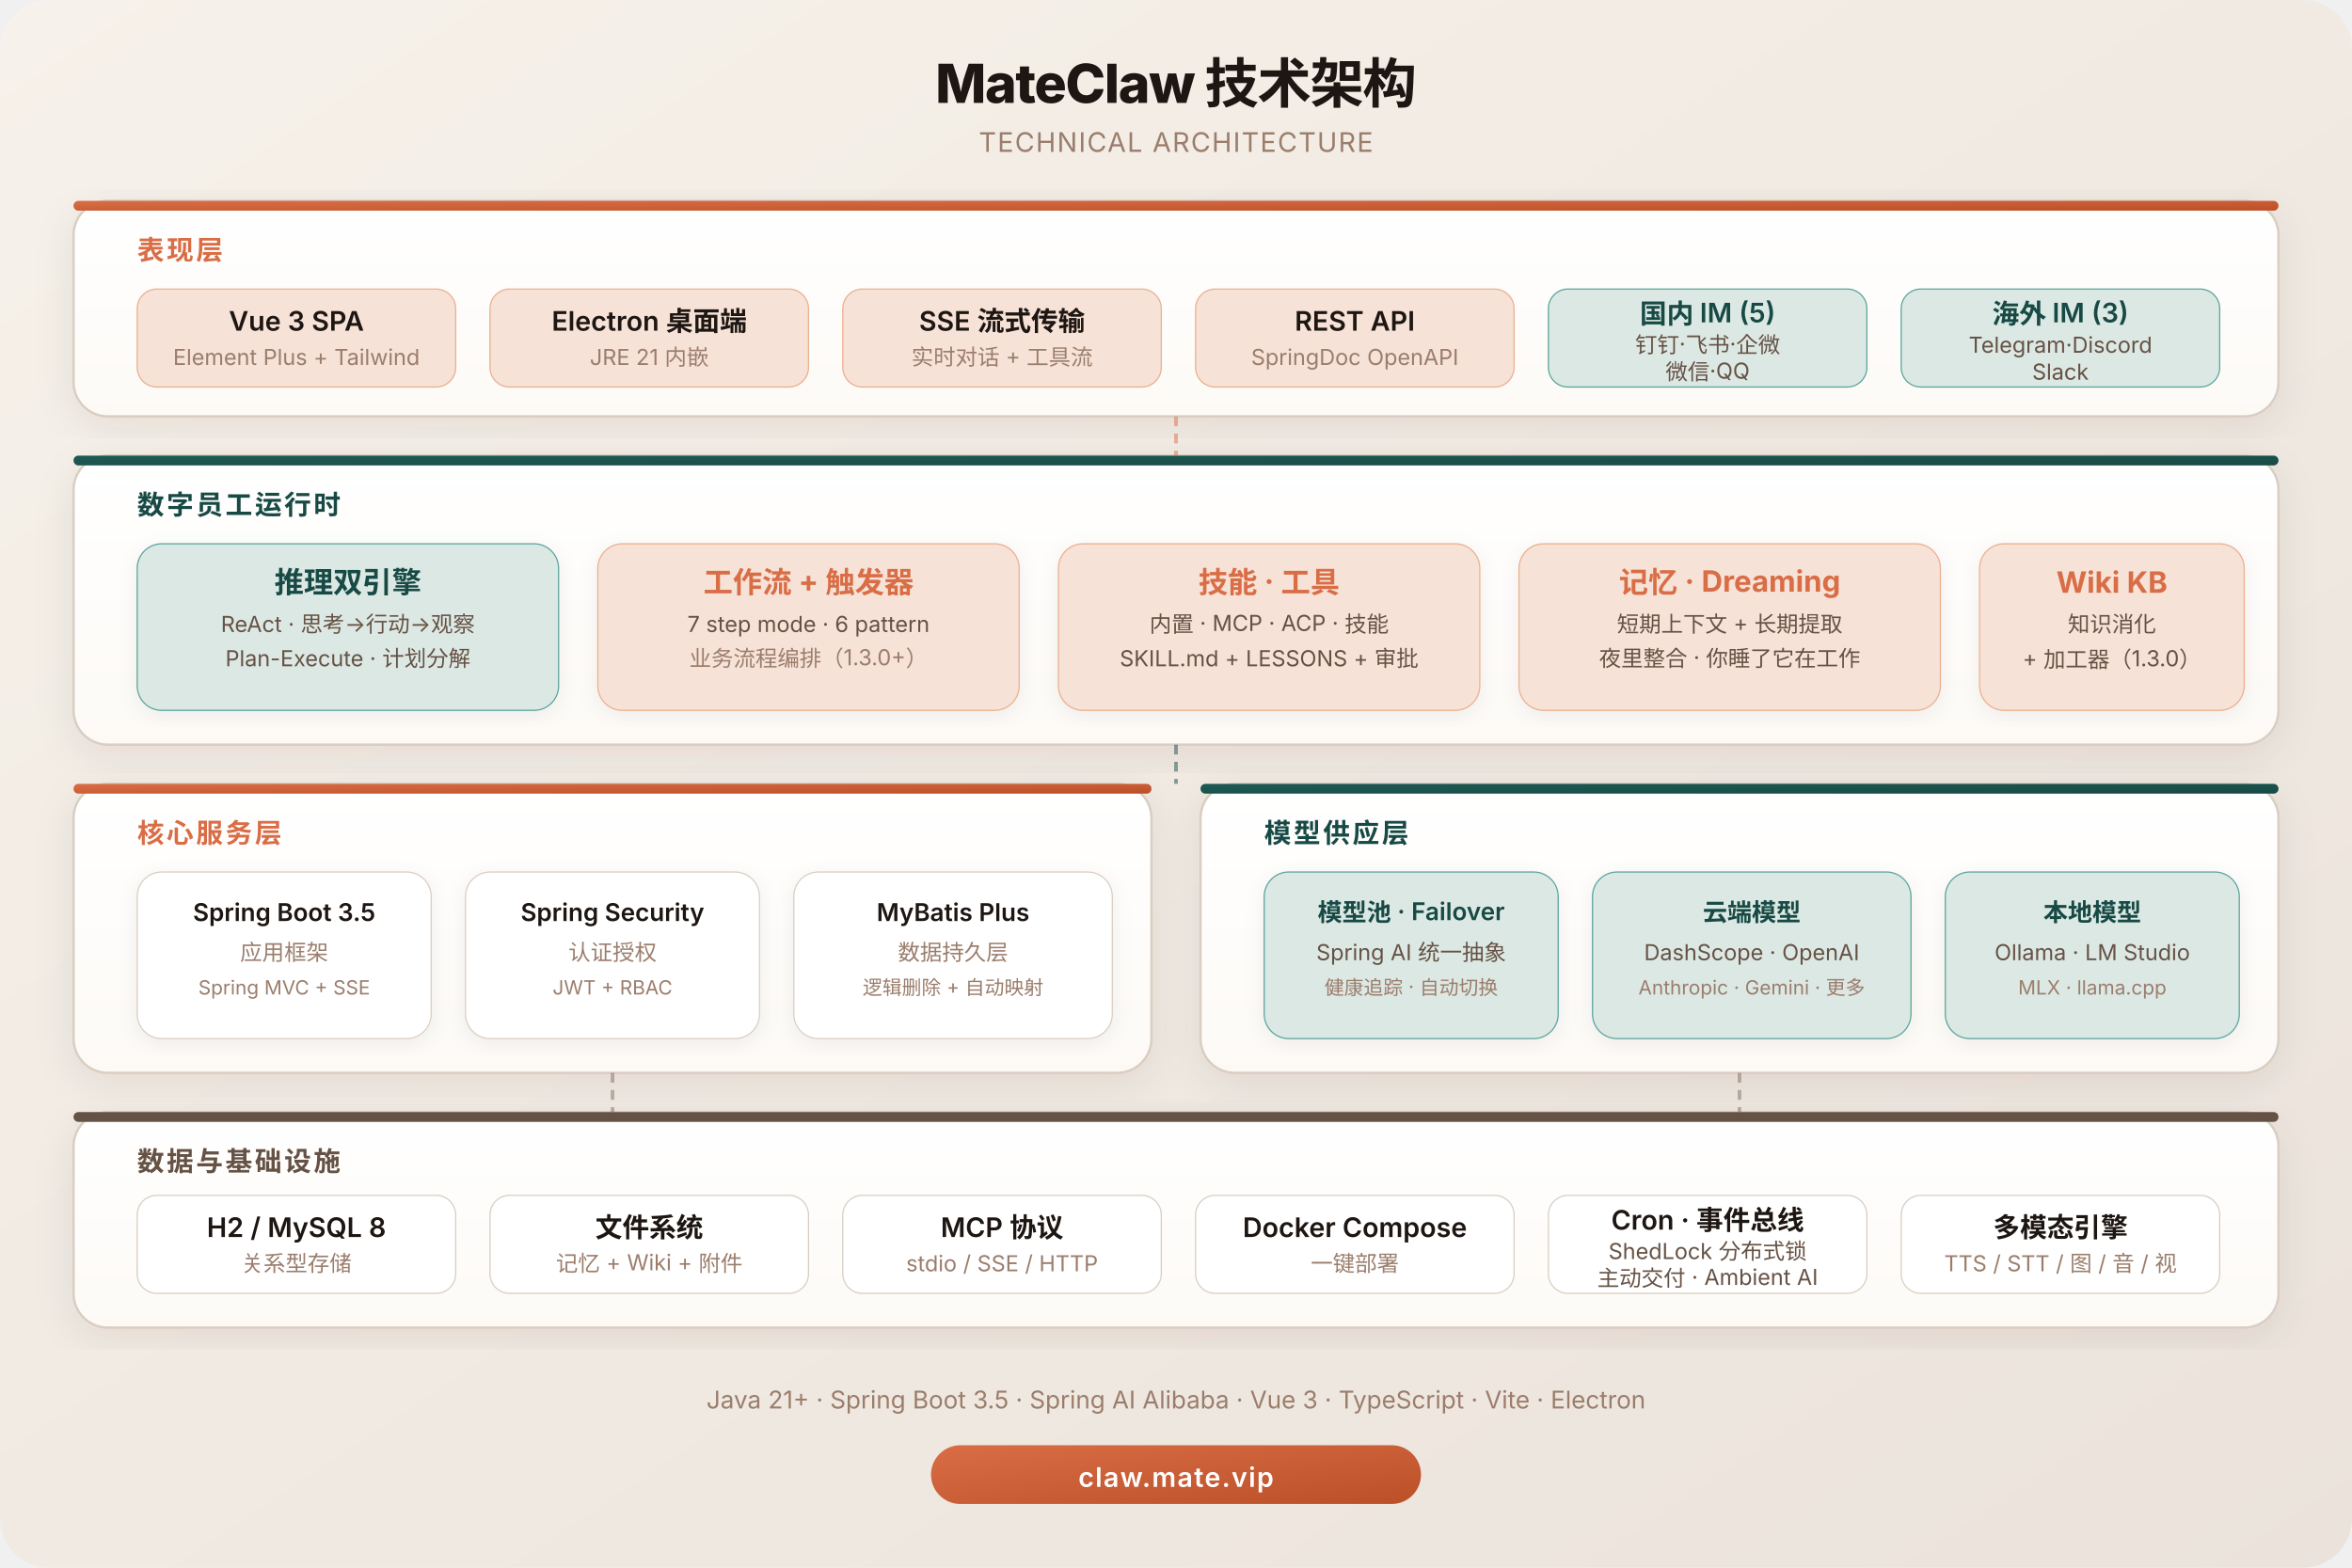
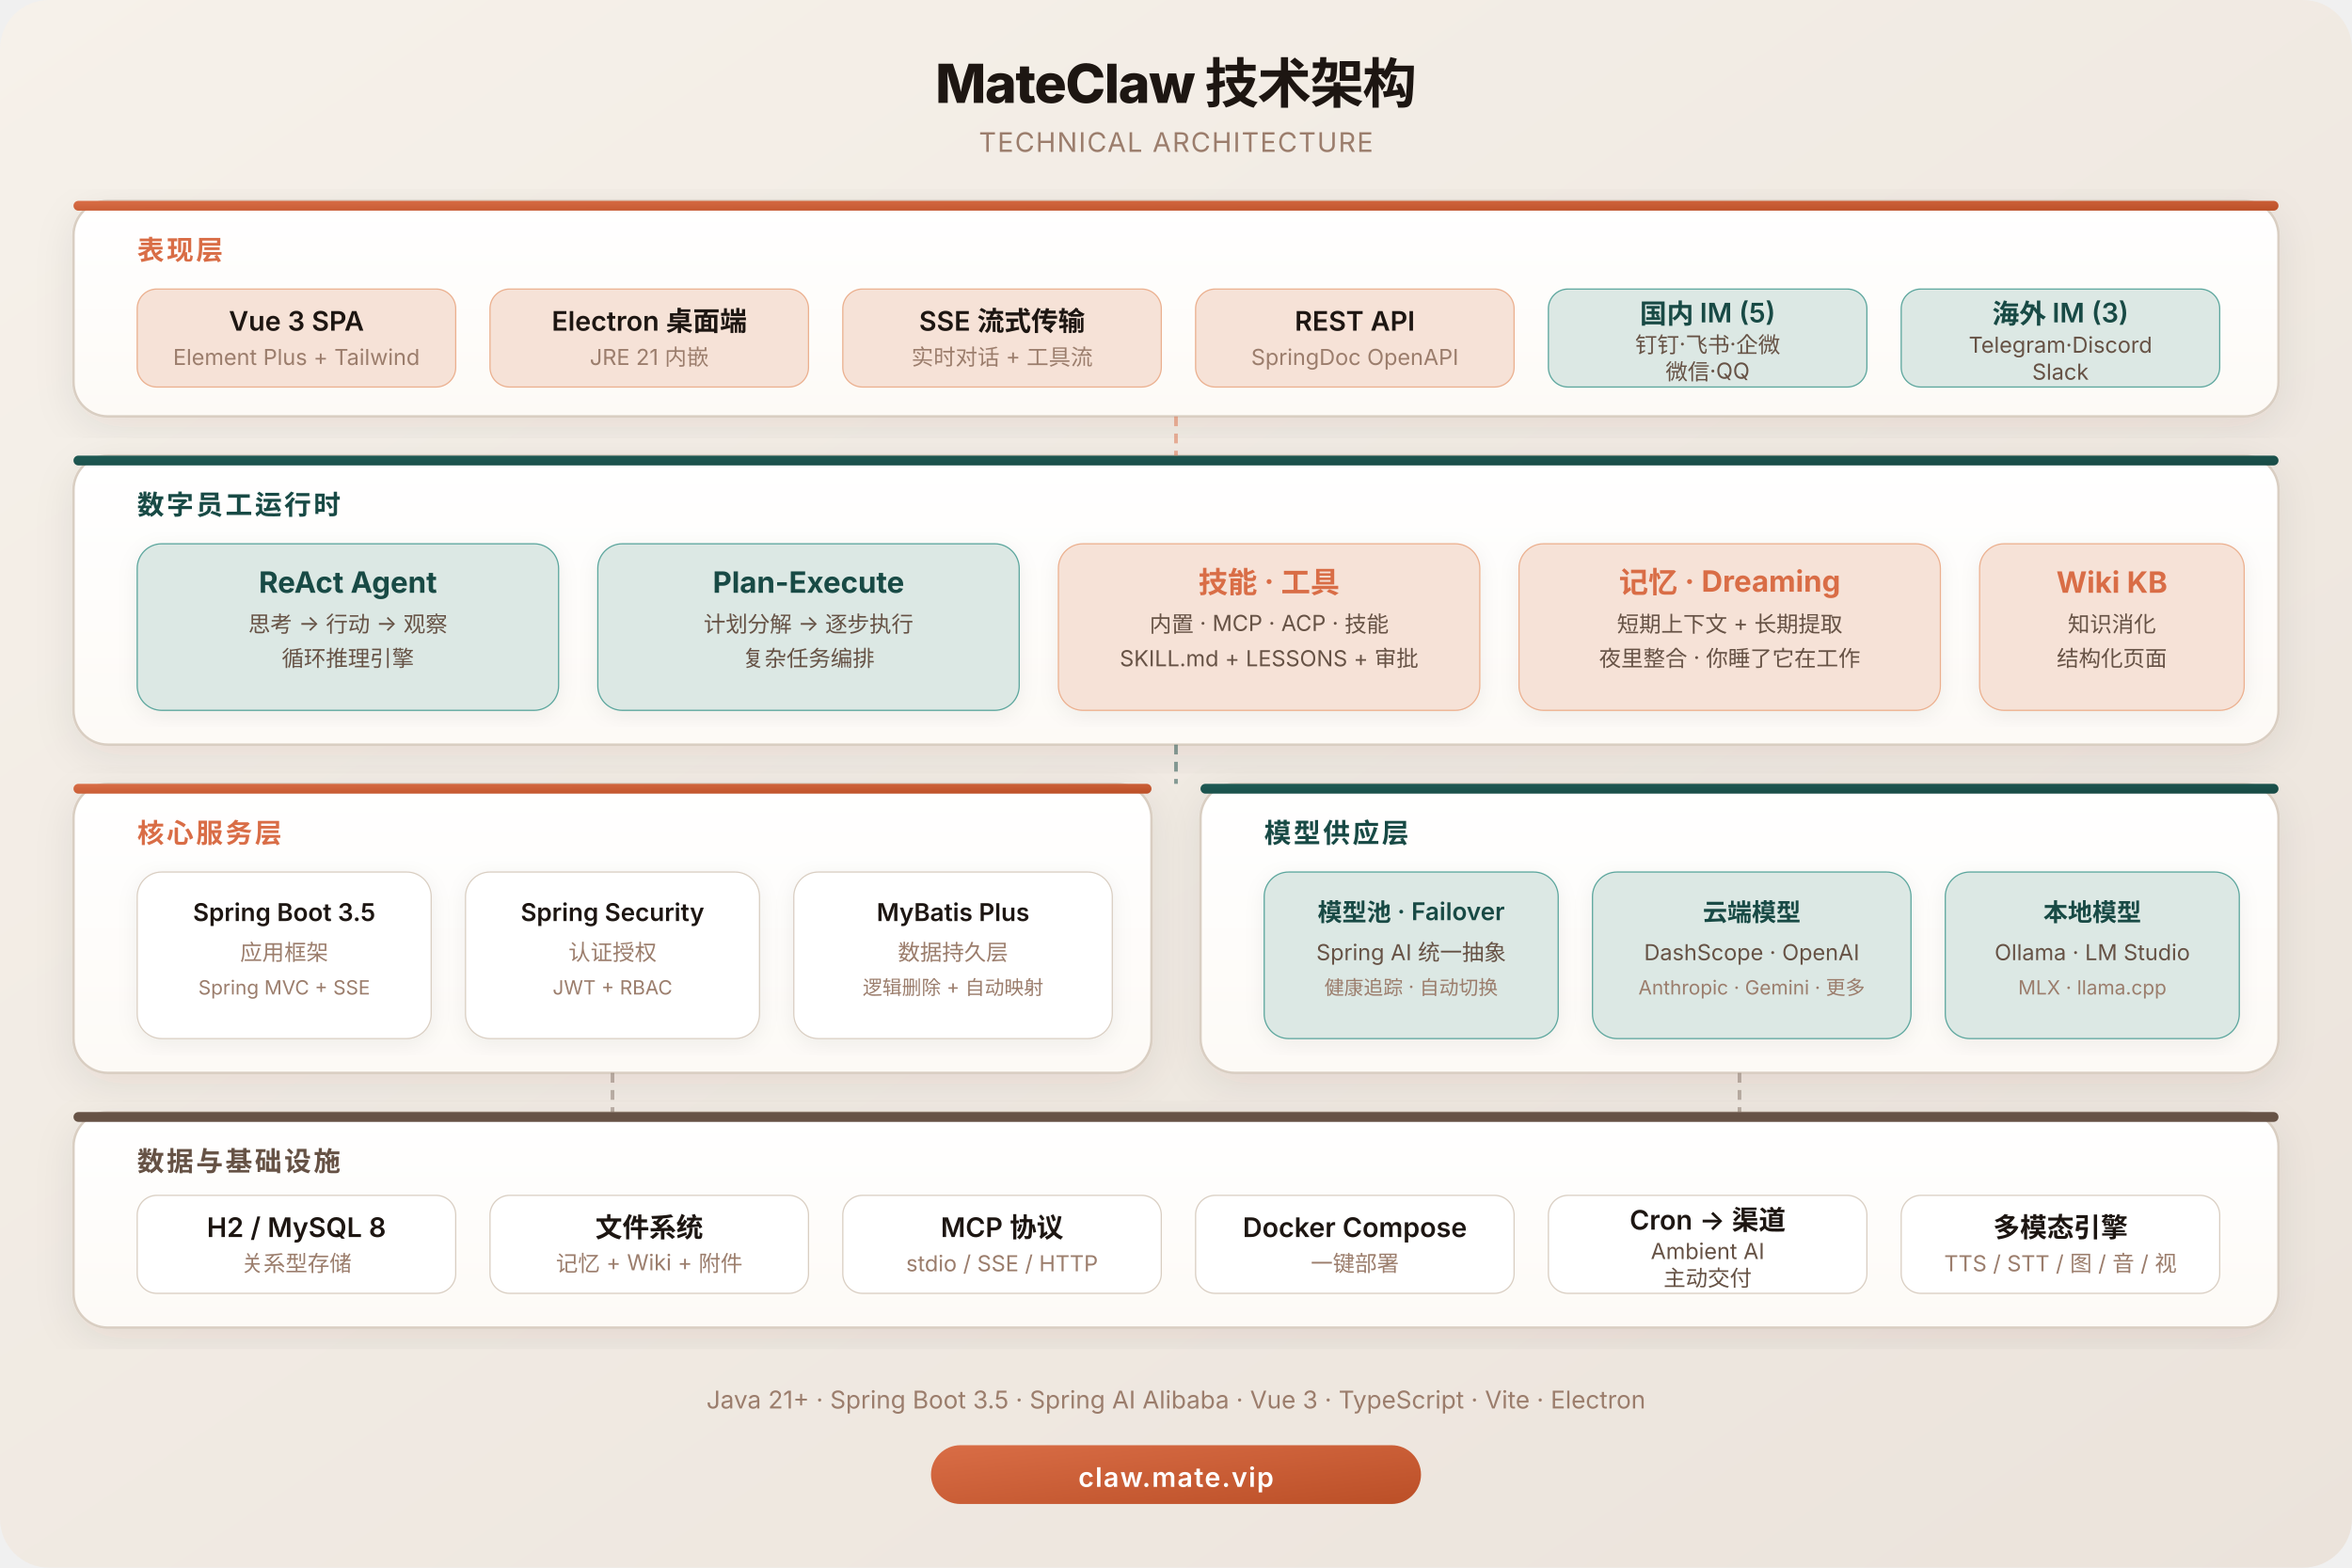
<svg xmlns="http://www.w3.org/2000/svg" viewBox="0 0 960 640" font-family="'Inter','PingFang SC','Microsoft YaHei',sans-serif">
  <defs>
    <linearGradient id="bg" x1="0" y1="0" x2="1" y2="1">
      <stop offset="0%" stop-color="#f6f1ea" />
      <stop offset="100%" stop-color="#ebe3db" />
    </linearGradient>
    <linearGradient id="primary" x1="0" y1="0" x2="1" y2="1">
      <stop offset="0%" stop-color="#d96d46" />
      <stop offset="100%" stop-color="#bb4f27" />
    </linearGradient>
    <linearGradient id="accent" x1="0" y1="0" x2="1" y2="1">
      <stop offset="0%" stop-color="#1e5a54" />
      <stop offset="100%" stop-color="#184a45" />
    </linearGradient>
    <linearGradient id="warm" x1="0" y1="0" x2="0" y2="1">
      <stop offset="0%" stop-color="#ffffff" />
      <stop offset="100%" stop-color="#fdfaf6" />
    </linearGradient>
    <filter id="shadow">
      <feDropShadow dx="0" dy="4" stdDeviation="8" flood-color="#3a2013" flood-opacity="0.08" />
    </filter>
    <filter id="shadowSm">
      <feDropShadow dx="0" dy="2" stdDeviation="4" flood-color="#3a2013" flood-opacity="0.06" />
    </filter>
  </defs>
  <rect width="960" height="640" rx="20" fill="url(#bg)" />
  <text x="480" y="42" text-anchor="middle" font-size="22" font-weight="800" fill="#1d1612" letter-spacing="-0.5">MateClaw 技术架构</text>
  <text x="480" y="62" text-anchor="middle" font-size="11" fill="#9b7d6c" letter-spacing="0.5">TECHNICAL ARCHITECTURE</text>
  <rect x="30" y="82" width="900" height="88" rx="14" fill="url(#warm)" stroke="#d9cec2" stroke-width="1" filter="url(#shadow)" />
  <rect x="30" y="82" width="900" height="4" rx="2" fill="url(#primary)" />
  <text x="56" y="106" font-size="11" font-weight="700" fill="#d96d46" letter-spacing="1">表现层</text>
  <g transform="translate(56, 118)">
    <rect width="130" height="40" rx="8" fill="#f6e2d7" stroke="#ebb08f" stroke-width="0.5" />
    <text x="65" y="17" text-anchor="middle" font-size="11" font-weight="600" fill="#1d1612">Vue 3 SPA</text>
    <text x="65" y="31" text-anchor="middle" font-size="9" fill="#9b7d6c">Element Plus + Tailwind</text>
  </g>
  <g transform="translate(200, 118)">
    <rect width="130" height="40" rx="8" fill="#f6e2d7" stroke="#ebb08f" stroke-width="0.5" />
    <text x="65" y="17" text-anchor="middle" font-size="11" font-weight="600" fill="#1d1612">Electron 桌面端</text>
    <text x="65" y="31" text-anchor="middle" font-size="9" fill="#9b7d6c">JRE 21 内嵌</text>
  </g>
  <g transform="translate(344, 118)">
    <rect width="130" height="40" rx="8" fill="#f6e2d7" stroke="#ebb08f" stroke-width="0.5" />
    <text x="65" y="17" text-anchor="middle" font-size="11" font-weight="600" fill="#1d1612">SSE 流式传输</text>
    <text x="65" y="31" text-anchor="middle" font-size="9" fill="#9b7d6c">实时对话 + 工具流</text>
  </g>
  <g transform="translate(488, 118)">
    <rect width="130" height="40" rx="8" fill="#f6e2d7" stroke="#ebb08f" stroke-width="0.5" />
    <text x="65" y="17" text-anchor="middle" font-size="11" font-weight="600" fill="#1d1612">REST API</text>
    <text x="65" y="31" text-anchor="middle" font-size="9" fill="#9b7d6c">SpringDoc OpenAPI</text>
  </g>
  <g transform="translate(632, 118)">
    <rect width="130" height="40" rx="8" fill="#dce8e4" stroke="#5ca69d" stroke-width="0.5" />
    <text x="65" y="14" text-anchor="middle" font-size="11" font-weight="600" fill="#184a45">国内 IM (5)</text>
    <text x="65" y="26" text-anchor="middle" font-size="9" fill="#665245">钉钉·飞书·企微</text>
    <text x="65" y="37" text-anchor="middle" font-size="9" fill="#665245">微信·QQ</text>
  </g>
  <g transform="translate(776, 118)">
    <rect width="130" height="40" rx="8" fill="#dce8e4" stroke="#5ca69d" stroke-width="0.5" />
    <text x="65" y="14" text-anchor="middle" font-size="11" font-weight="600" fill="#184a45">海外 IM (3)</text>
    <text x="65" y="26" text-anchor="middle" font-size="9" fill="#665245">Telegram·Discord</text>
    <text x="65" y="37" text-anchor="middle" font-size="9" fill="#665245">Slack</text>
  </g>
  <rect x="30" y="186" width="900" height="118" rx="14" fill="url(#warm)" stroke="#d9cec2" stroke-width="1" filter="url(#shadow)" />
  <rect x="30" y="186" width="900" height="4" rx="2" fill="url(#accent)" />
  <text x="56" y="210" font-size="11" font-weight="700" fill="#184a45" letter-spacing="1">数字员工运行时</text>
  <g transform="translate(56, 222)">
    <rect width="172" height="68" rx="10" fill="#dce8e4" stroke="#5ca69d" stroke-width="0.5" filter="url(#shadowSm)" />
-     <text x="86" y="20" text-anchor="middle" font-size="12" font-weight="700" fill="#184a45">推理双引擎</text>
-     <text x="86" y="36" text-anchor="middle" font-size="9" fill="#665245">ReAct · 思考→行动→观察</text>
-     <text x="86" y="50" text-anchor="middle" font-size="9" fill="#665245">Plan-Execute · 计划分解</text>
+     <text x="86" y="20" text-anchor="middle" font-size="12" font-weight="700" fill="#184a45">ReAct Agent</text>
+     <text x="86" y="36" text-anchor="middle" font-size="9" fill="#665245">思考 → 行动 → 观察</text>
+     <text x="86" y="50" text-anchor="middle" font-size="9" fill="#665245">循环推理引擎</text>
  </g>
  <g transform="translate(244, 222)">
-     <rect width="172" height="68" rx="10" fill="#f6e2d7" stroke="#ebb08f" stroke-width="0.5" filter="url(#shadowSm)" />
-     <text x="86" y="20" text-anchor="middle" font-size="12" font-weight="700" fill="#d96d46">工作流 + 触发器</text>
-     <text x="86" y="36" text-anchor="middle" font-size="9" fill="#665245">7 step mode · 6 pattern</text>
-     <text x="86" y="50" text-anchor="middle" font-size="9" fill="#9b7d6c">业务流程编排（1.3.0+）</text>
+     <rect width="172" height="68" rx="10" fill="#dce8e4" stroke="#5ca69d" stroke-width="0.5" filter="url(#shadowSm)" />
+     <text x="86" y="20" text-anchor="middle" font-size="12" font-weight="700" fill="#184a45">Plan-Execute</text>
+     <text x="86" y="36" text-anchor="middle" font-size="9" fill="#665245">计划分解 → 逐步执行</text>
+     <text x="86" y="50" text-anchor="middle" font-size="9" fill="#665245">复杂任务编排</text>
  </g>
  <g transform="translate(432, 222)">
    <rect width="172" height="68" rx="10" fill="#f6e2d7" stroke="#ebb08f" stroke-width="0.5" filter="url(#shadowSm)" />
    <text x="86" y="20" text-anchor="middle" font-size="12" font-weight="700" fill="#d96d46">技能 · 工具</text>
    <text x="86" y="36" text-anchor="middle" font-size="9" fill="#665245">内置 · MCP · ACP · 技能</text>
    <text x="86" y="50" text-anchor="middle" font-size="9" fill="#665245">SKILL.md + LESSONS + 审批</text>
  </g>
  <g transform="translate(620, 222)">
    <rect width="172" height="68" rx="10" fill="#f6e2d7" stroke="#ebb08f" stroke-width="0.5" filter="url(#shadowSm)" />
    <text x="86" y="20" text-anchor="middle" font-size="12" font-weight="700" fill="#d96d46">记忆 · Dreaming</text>
    <text x="86" y="36" text-anchor="middle" font-size="9" fill="#665245">短期上下文 + 长期提取</text>
    <text x="86" y="50" text-anchor="middle" font-size="9" fill="#665245">夜里整合 · 你睡了它在工作</text>
  </g>
  <g transform="translate(808, 222)">
    <rect width="108" height="68" rx="10" fill="#f6e2d7" stroke="#ebb08f" stroke-width="0.5" filter="url(#shadowSm)" />
    <text x="54" y="20" text-anchor="middle" font-size="12" font-weight="700" fill="#d96d46">Wiki KB</text>
    <text x="54" y="36" text-anchor="middle" font-size="9" fill="#665245">知识消化</text>
-     <text x="54" y="50" text-anchor="middle" font-size="9" fill="#665245">+ 加工器（1.3.0）</text>
+     <text x="54" y="50" text-anchor="middle" font-size="9" fill="#665245">结构化页面</text>
  </g>
  <rect x="30" y="320" width="440" height="118" rx="14" fill="url(#warm)" stroke="#d9cec2" stroke-width="1" filter="url(#shadow)" />
  <rect x="30" y="320" width="440" height="4" rx="2" fill="url(#primary)" />
  <text x="56" y="344" font-size="11" font-weight="700" fill="#d96d46" letter-spacing="1">核心服务层</text>
  <g transform="translate(56, 356)">
    <rect width="120" height="68" rx="10" fill="#fff" stroke="#d9cec2" stroke-width="0.5" filter="url(#shadowSm)" />
    <text x="60" y="20" text-anchor="middle" font-size="10" font-weight="600" fill="#1d1612">Spring Boot 3.5</text>
    <text x="60" y="36" text-anchor="middle" font-size="9" fill="#9b7d6c">应用框架</text>
    <text x="60" y="50" text-anchor="middle" font-size="8" fill="#9b7d6c">Spring MVC + SSE</text>
  </g>
  <g transform="translate(190, 356)">
    <rect width="120" height="68" rx="10" fill="#fff" stroke="#d9cec2" stroke-width="0.5" filter="url(#shadowSm)" />
    <text x="60" y="20" text-anchor="middle" font-size="10" font-weight="600" fill="#1d1612">Spring Security</text>
    <text x="60" y="36" text-anchor="middle" font-size="9" fill="#9b7d6c">认证授权</text>
    <text x="60" y="50" text-anchor="middle" font-size="8" fill="#9b7d6c">JWT + RBAC</text>
  </g>
  <g transform="translate(324, 356)">
    <rect width="130" height="68" rx="10" fill="#fff" stroke="#d9cec2" stroke-width="0.5" filter="url(#shadowSm)" />
    <text x="65" y="20" text-anchor="middle" font-size="10" font-weight="600" fill="#1d1612">MyBatis Plus</text>
    <text x="65" y="36" text-anchor="middle" font-size="9" fill="#9b7d6c">数据持久层</text>
    <text x="65" y="50" text-anchor="middle" font-size="8" fill="#9b7d6c">逻辑删除 + 自动映射</text>
  </g>
  <rect x="490" y="320" width="440" height="118" rx="14" fill="url(#warm)" stroke="#d9cec2" stroke-width="1" filter="url(#shadow)" />
  <rect x="490" y="320" width="440" height="4" rx="2" fill="url(#accent)" />
  <text x="516" y="344" font-size="11" font-weight="700" fill="#184a45" letter-spacing="1">模型供应层</text>
  <g transform="translate(516, 356)">
    <rect width="120" height="68" rx="10" fill="#dce8e4" stroke="#5ca69d" stroke-width="0.5" filter="url(#shadowSm)" />
    <text x="60" y="20" text-anchor="middle" font-size="10" font-weight="600" fill="#184a45">模型池 · Failover</text>
    <text x="60" y="36" text-anchor="middle" font-size="9" fill="#665245">Spring AI 统一抽象</text>
    <text x="60" y="50" text-anchor="middle" font-size="8" fill="#9b7d6c">健康追踪 · 自动切换</text>
  </g>
  <g transform="translate(650, 356)">
    <rect width="130" height="68" rx="10" fill="#dce8e4" stroke="#5ca69d" stroke-width="0.5" filter="url(#shadowSm)" />
    <text x="65" y="20" text-anchor="middle" font-size="10" font-weight="600" fill="#184a45">云端模型</text>
    <text x="65" y="36" text-anchor="middle" font-size="9" fill="#665245">DashScope · OpenAI</text>
    <text x="65" y="50" text-anchor="middle" font-size="8" fill="#9b7d6c">Anthropic · Gemini · 更多</text>
  </g>
  <g transform="translate(794, 356)">
    <rect width="120" height="68" rx="10" fill="#dce8e4" stroke="#5ca69d" stroke-width="0.5" filter="url(#shadowSm)" />
    <text x="60" y="20" text-anchor="middle" font-size="10" font-weight="600" fill="#184a45">本地模型</text>
    <text x="60" y="36" text-anchor="middle" font-size="9" fill="#665245">Ollama · LM Studio</text>
    <text x="60" y="50" text-anchor="middle" font-size="8" fill="#9b7d6c">MLX · llama.cpp</text>
  </g>
  <rect x="30" y="454" width="900" height="88" rx="14" fill="url(#warm)" stroke="#d9cec2" stroke-width="1" filter="url(#shadow)" />
  <rect x="30" y="454" width="900" height="4" rx="2" fill="#665245" />
  <text x="56" y="478" font-size="11" font-weight="700" fill="#665245" letter-spacing="1">数据与基础设施</text>
  <g transform="translate(56, 488)">
    <rect width="130" height="40" rx="8" fill="#fff" stroke="#d9cec2" stroke-width="0.5" />
    <text x="65" y="17" text-anchor="middle" font-size="11" font-weight="600" fill="#1d1612">H2 / MySQL 8</text>
    <text x="65" y="31" text-anchor="middle" font-size="9" fill="#9b7d6c">关系型存储</text>
  </g>
  <g transform="translate(200, 488)">
    <rect width="130" height="40" rx="8" fill="#fff" stroke="#d9cec2" stroke-width="0.5" />
    <text x="65" y="17" text-anchor="middle" font-size="11" font-weight="600" fill="#1d1612">文件系统</text>
    <text x="65" y="31" text-anchor="middle" font-size="9" fill="#9b7d6c">记忆 + Wiki + 附件</text>
  </g>
  <g transform="translate(344, 488)">
    <rect width="130" height="40" rx="8" fill="#fff" stroke="#d9cec2" stroke-width="0.5" />
    <text x="65" y="17" text-anchor="middle" font-size="11" font-weight="600" fill="#1d1612">MCP 协议</text>
    <text x="65" y="31" text-anchor="middle" font-size="9" fill="#9b7d6c">stdio / SSE / HTTP</text>
  </g>
  <g transform="translate(488, 488)">
    <rect width="130" height="40" rx="8" fill="#fff" stroke="#d9cec2" stroke-width="0.5" />
    <text x="65" y="17" text-anchor="middle" font-size="11" font-weight="600" fill="#1d1612">Docker Compose</text>
    <text x="65" y="31" text-anchor="middle" font-size="9" fill="#9b7d6c">一键部署</text>
  </g>
  <g transform="translate(632, 488)">
    <rect width="130" height="40" rx="8" fill="#fff" stroke="#d9cec2" stroke-width="0.5" />
-     <text x="65" y="14" text-anchor="middle" font-size="11" font-weight="600" fill="#1d1612">Cron · 事件总线</text>
-     <text x="65" y="26" text-anchor="middle" font-size="9" fill="#665245">ShedLock 分布式锁</text>
-     <text x="65" y="37" text-anchor="middle" font-size="9" fill="#665245">主动交付 · Ambient AI</text>
+     <text x="65" y="14" text-anchor="middle" font-size="11" font-weight="600" fill="#1d1612">Cron → 渠道</text>
+     <text x="65" y="26" text-anchor="middle" font-size="9" fill="#665245">Ambient AI</text>
+     <text x="65" y="37" text-anchor="middle" font-size="9" fill="#665245">主动交付</text>
  </g>
  <g transform="translate(776, 488)">
    <rect width="130" height="40" rx="8" fill="#fff" stroke="#d9cec2" stroke-width="0.5" />
    <text x="65" y="17" text-anchor="middle" font-size="11" font-weight="600" fill="#1d1612">多模态引擎</text>
    <text x="65" y="31" text-anchor="middle" font-size="9" fill="#9b7d6c">TTS / STT / 图 / 音 / 视</text>
  </g>
  <line x1="480" y1="170" x2="480" y2="186" stroke="#d96d46" stroke-width="1.5" stroke-dasharray="4,3" opacity="0.5" />
  <line x1="480" y1="304" x2="480" y2="320" stroke="#184a45" stroke-width="1.5" stroke-dasharray="4,3" opacity="0.5" />
  <line x1="250" y1="438" x2="250" y2="454" stroke="#665245" stroke-width="1.5" stroke-dasharray="4,3" opacity="0.4" />
  <line x1="710" y1="438" x2="710" y2="454" stroke="#665245" stroke-width="1.5" stroke-dasharray="4,3" opacity="0.4" />
  <text x="480" y="575" text-anchor="middle" font-size="10" fill="#9b7d6c">Java 21+ · Spring Boot 3.5 · Spring AI Alibaba · Vue 3 · TypeScript · Vite · Electron</text>
  <rect x="380" y="590" width="200" height="24" rx="12" fill="url(#primary)" />
  <text x="480" y="607" text-anchor="middle" font-size="11" font-weight="600" fill="#fff" letter-spacing="0.5">claw.mate.vip</text>
</svg>
